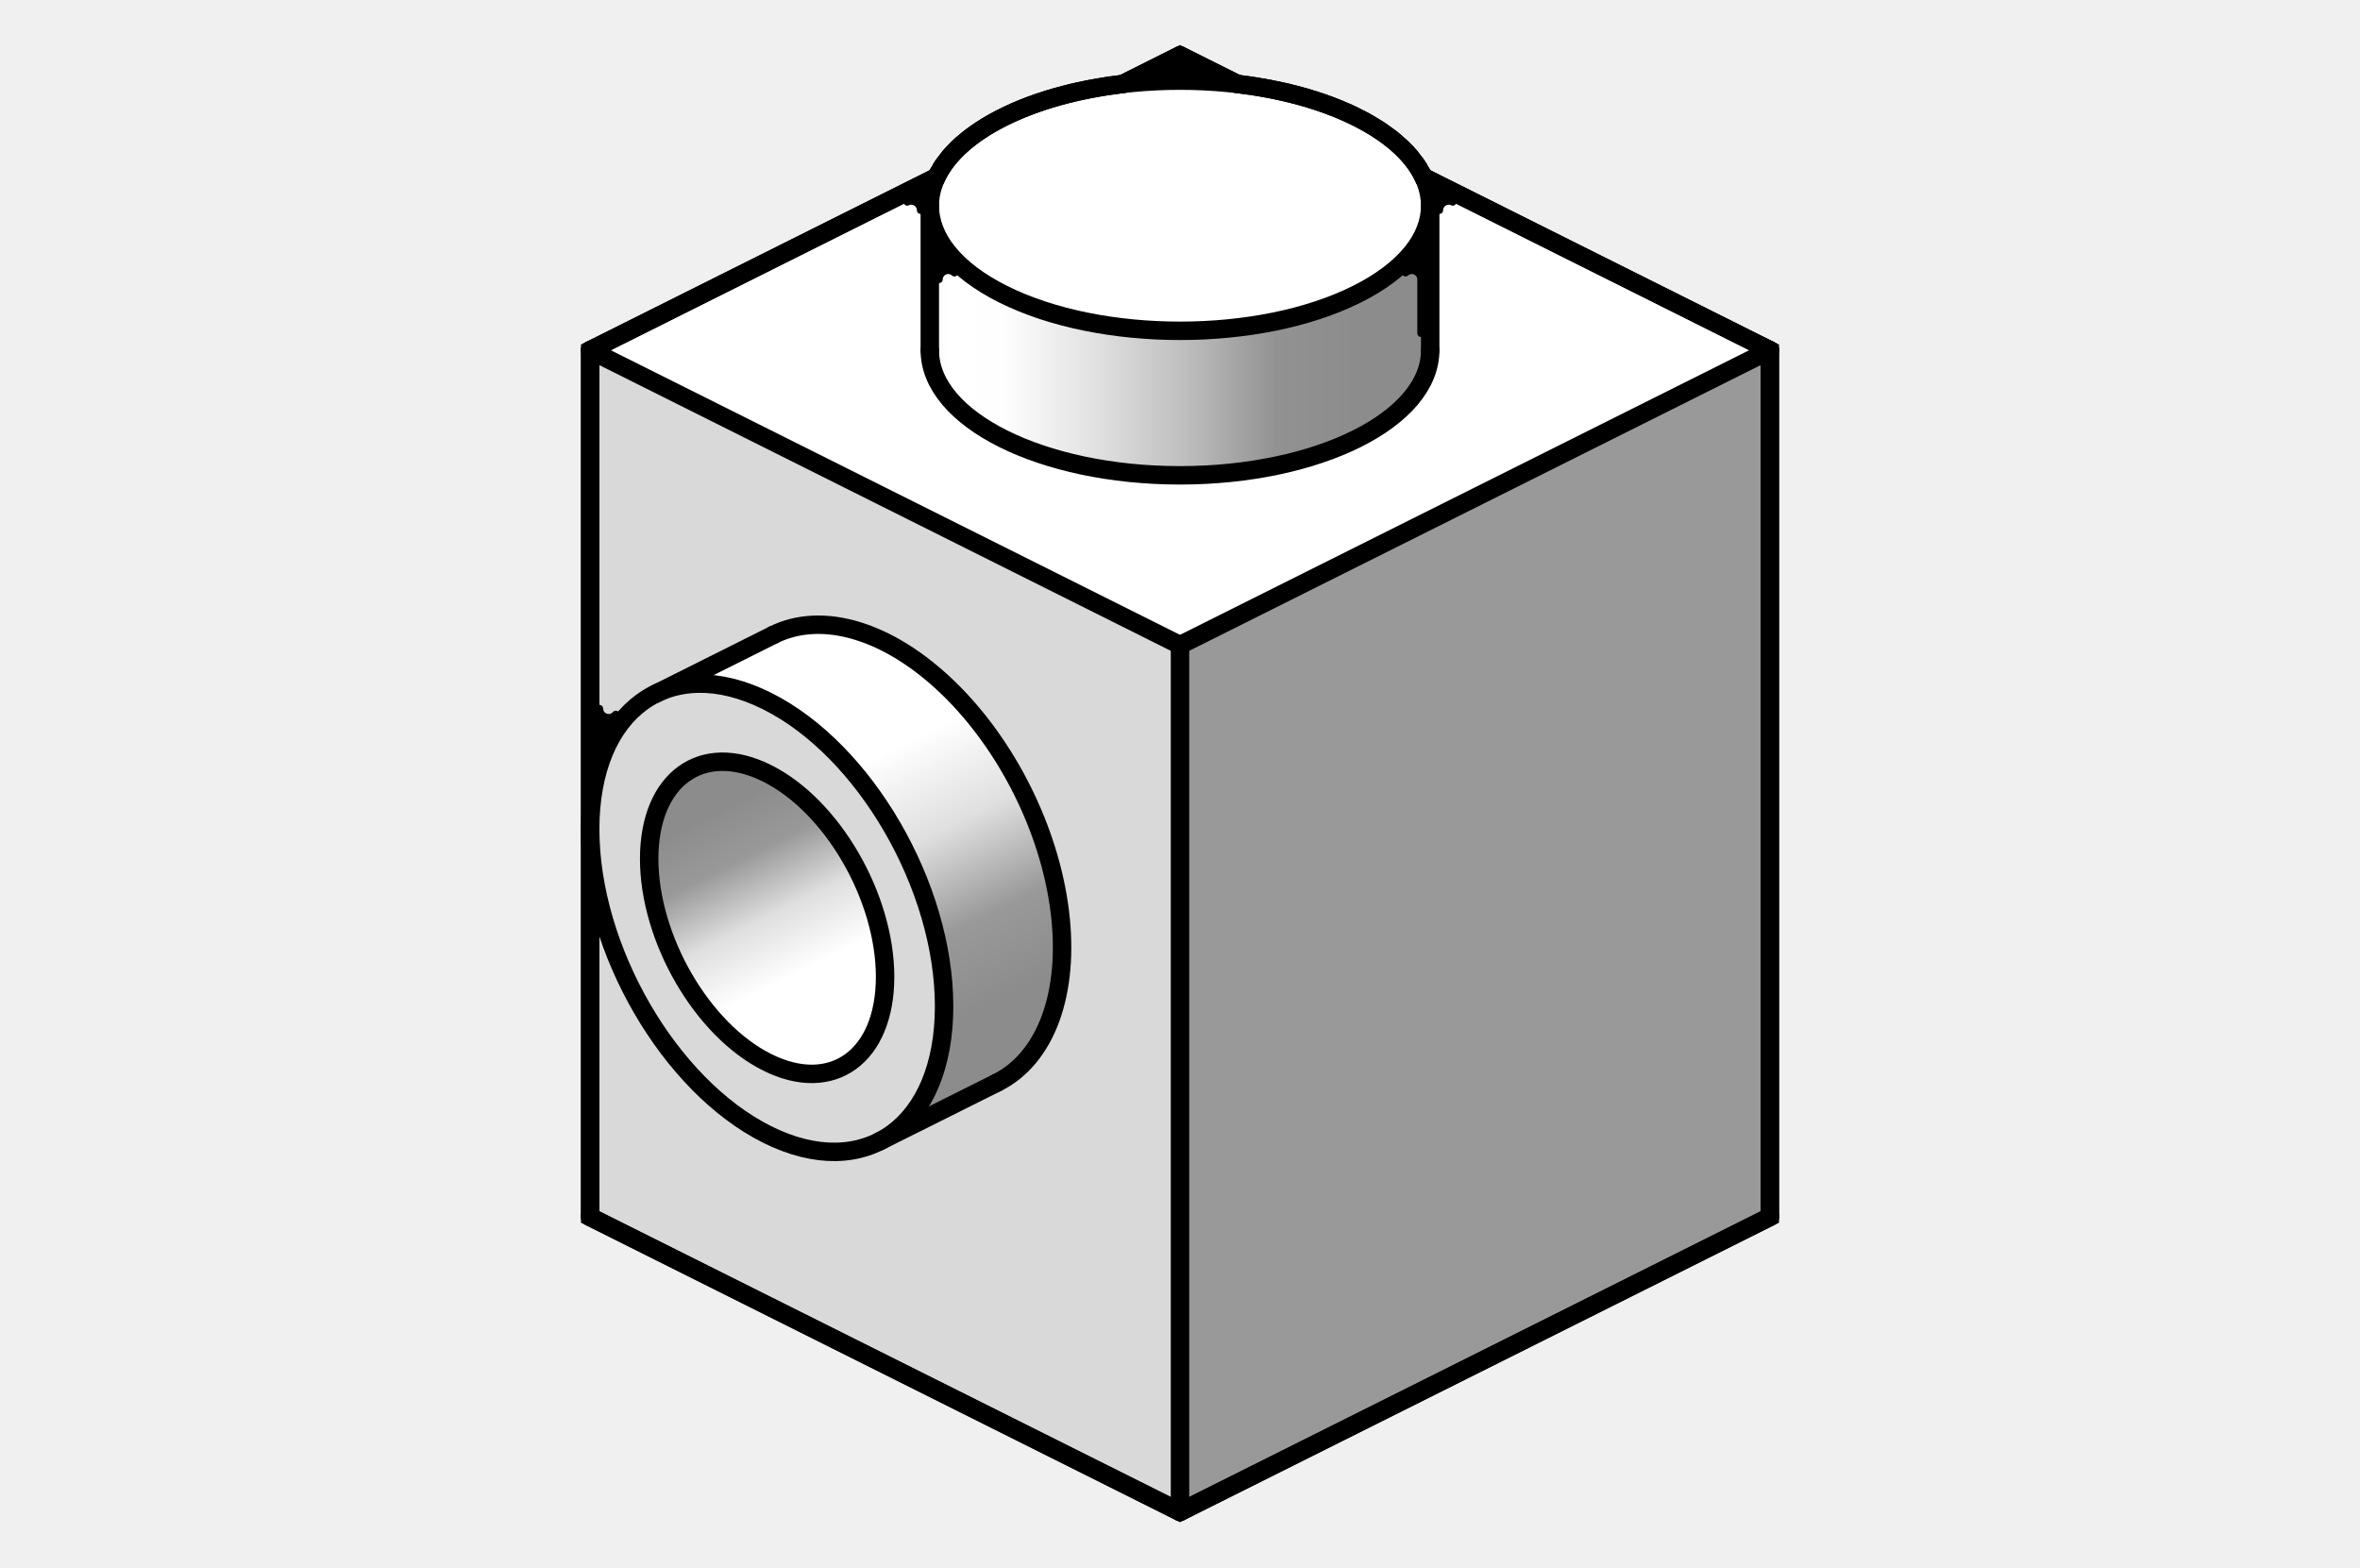
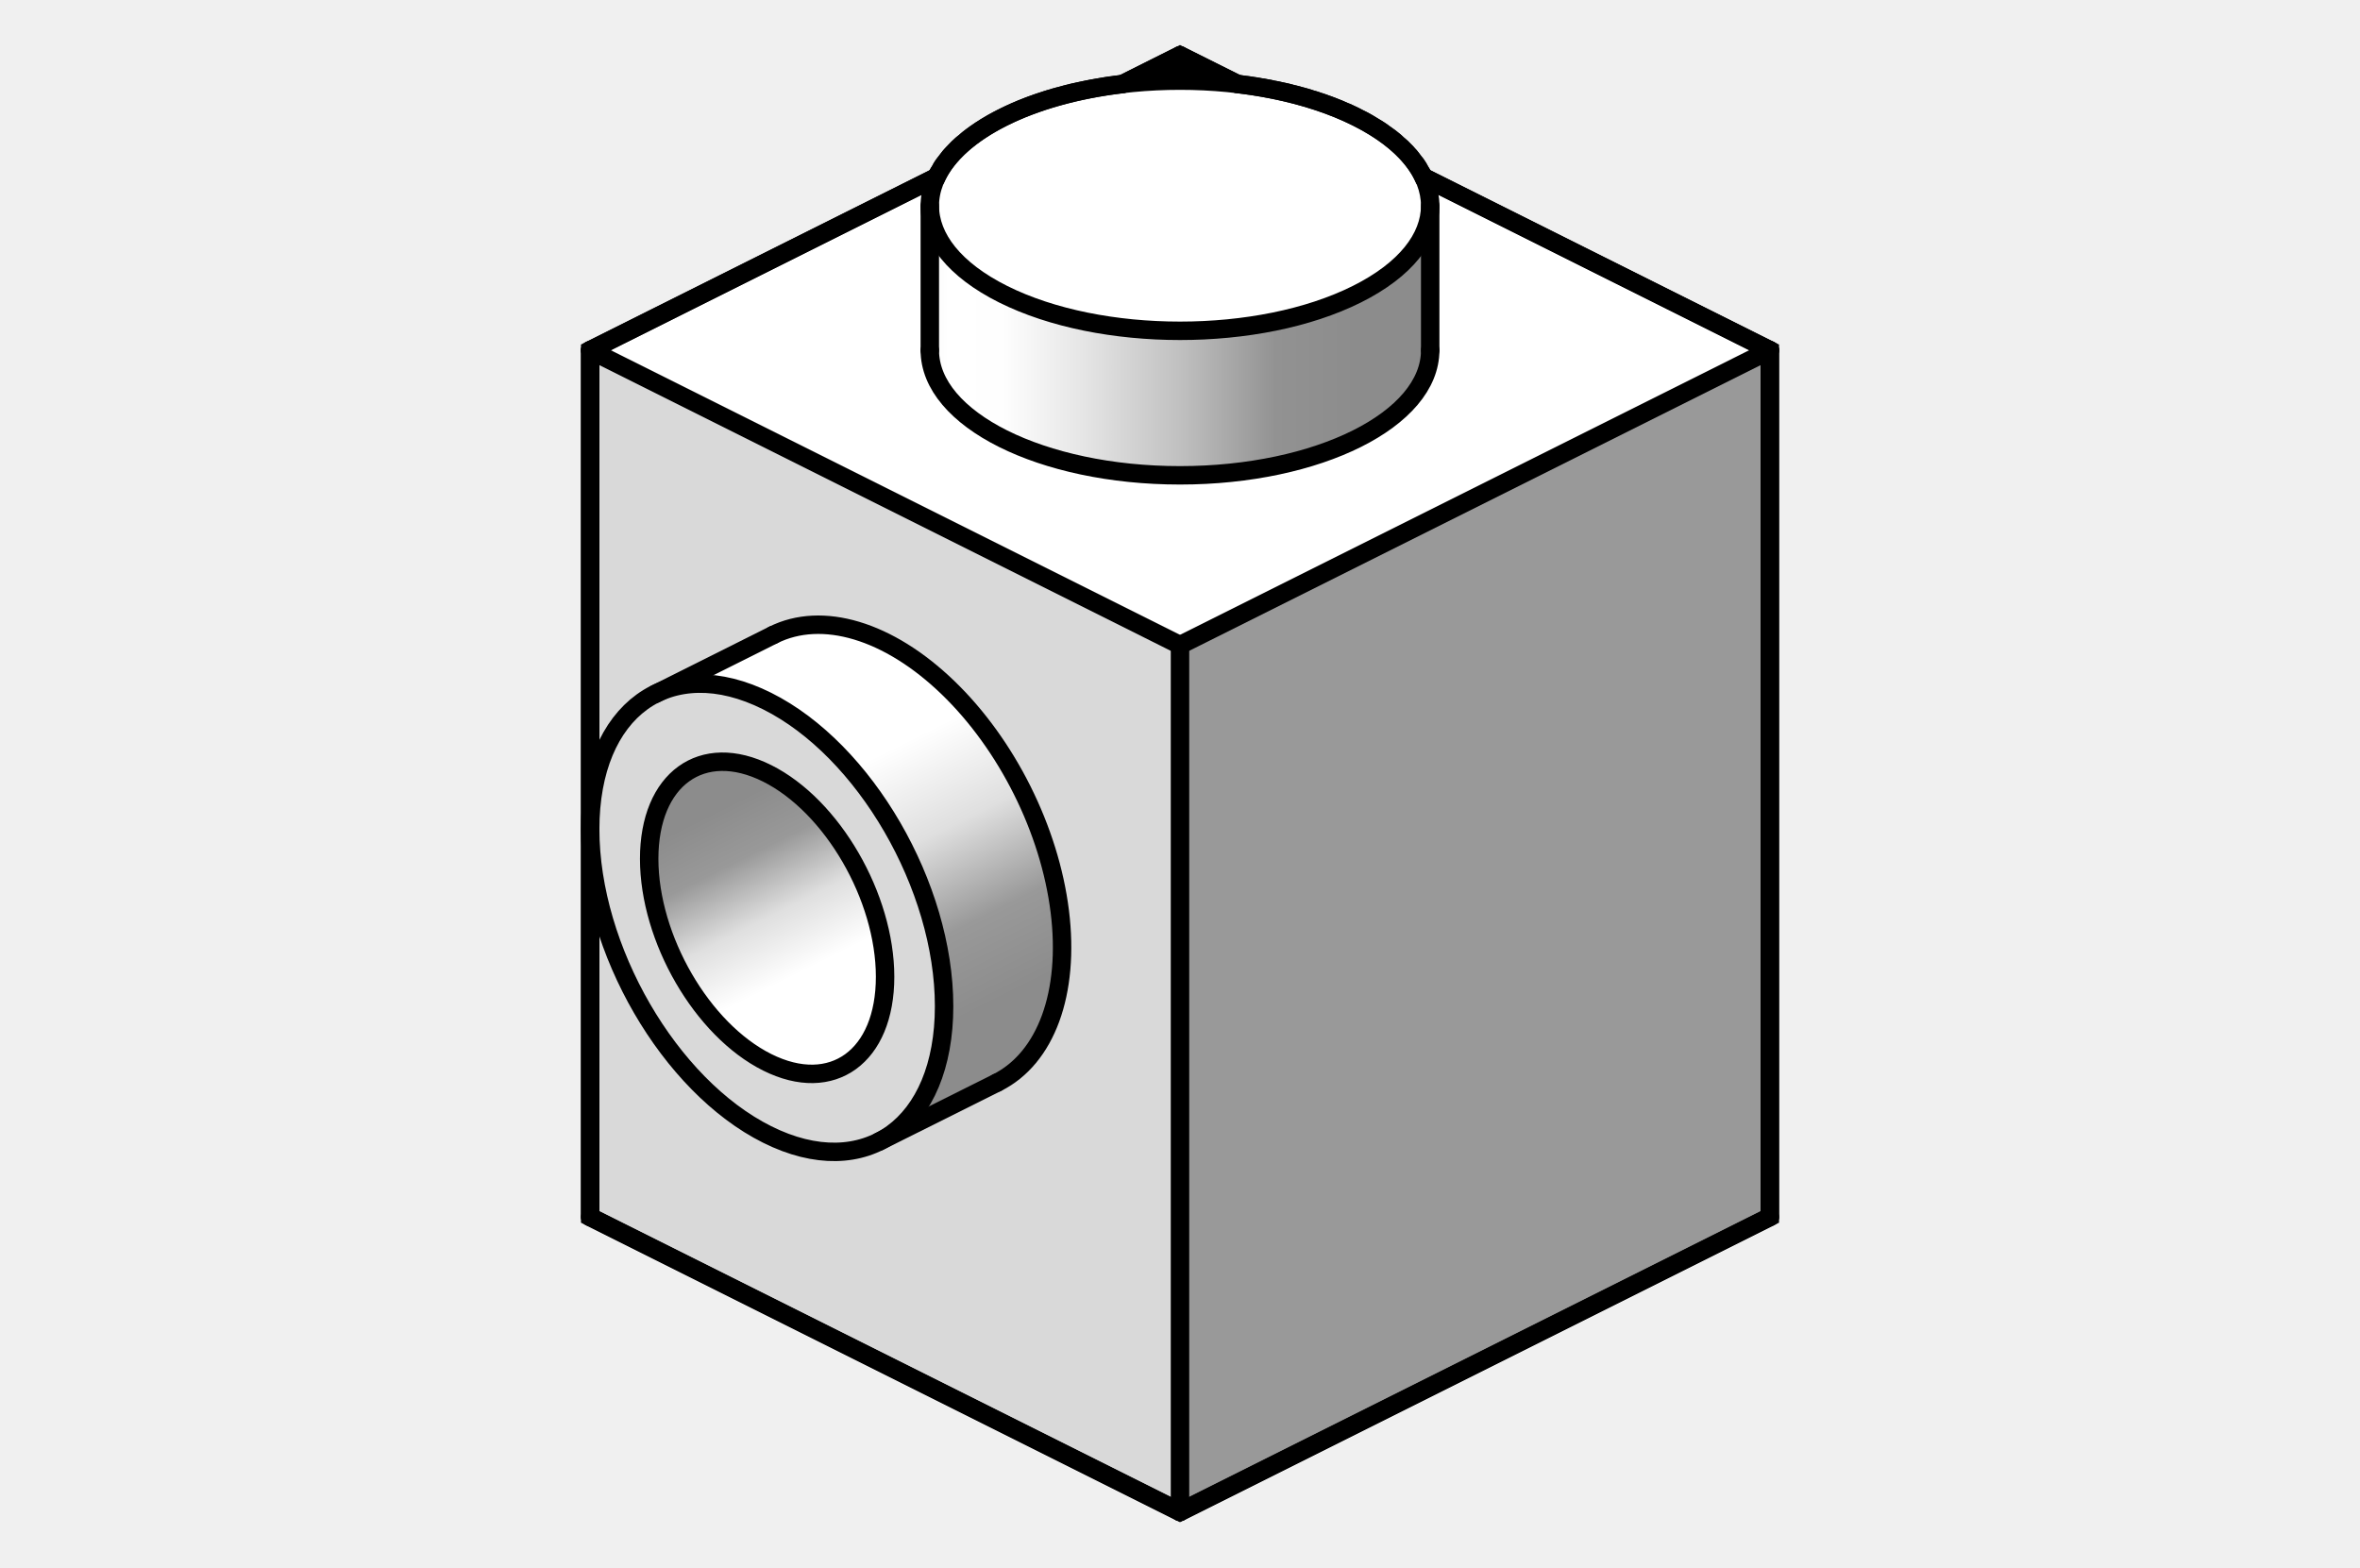
<svg xmlns="http://www.w3.org/2000/svg" viewBox="0 0 256 170" preserveAspectRatio="xMidYMid meet">
  <defs>
    <linearGradient id="g3" gradientUnits="userSpaceOnUse" x1="104.10" y1="109.34" x2="87.92" y2="76.97">
      <stop offset="-0.0%" stop-color="#ffffff" />
      <stop offset="3.8%" stop-color="#ffffff" />
      <stop offset="14.6%" stop-color="#ffffff" />
      <stop offset="30.9%" stop-color="#ffffff" />
      <stop offset="50.0%" stop-color="#dfdfdf" />
      <stop offset="69.1%" stop-color="#999999" />
      <stop offset="85.4%" stop-color="#8c8c8c" />
      <stop offset="96.2%" stop-color="#8c8c8c" />
      <stop offset="100.0%" stop-color="#8c8c8c" />
    </linearGradient>
    <linearGradient id="g5" gradientUnits="userSpaceOnUse" x1="77.48" y1="72.08" x2="101.75" y2="120.63">
      <stop offset="0.0%" stop-color="#ffffff" />
      <stop offset="3.8%" stop-color="#ffffff" />
      <stop offset="14.6%" stop-color="#ffffff" />
      <stop offset="30.9%" stop-color="#ffffff" />
      <stop offset="50.0%" stop-color="#dfdfdf" />
      <stop offset="69.1%" stop-color="#999999" />
      <stop offset="85.4%" stop-color="#8c8c8c" />
      <stop offset="96.2%" stop-color="#8c8c8c" />
      <stop offset="100.0%" stop-color="#8c8c8c" />
    </linearGradient>
    <linearGradient id="g6" gradientUnits="userSpaceOnUse" x1="100.86" y1="30.15" x2="155.14" y2="30.15">
      <stop offset="0.0%" stop-color="#f9f9f9" />
      <stop offset="3.8%" stop-color="#ffffff" />
      <stop offset="14.6%" stop-color="#fefefe" />
      <stop offset="30.9%" stop-color="#e5e5e5" />
      <stop offset="50.0%" stop-color="#c0c0c0" />
      <stop offset="69.1%" stop-color="#929292" />
      <stop offset="85.4%" stop-color="#8c8c8c" />
      <stop offset="96.2%" stop-color="#8c8c8c" />
      <stop offset="100.0%" stop-color="#8c8c8c" />
    </linearGradient>
  </defs>
  <g stroke-linejoin="round">
    <path d="M 64.02 132.01 L 128.00 164.00 L 128.00 69.98 L 64.02 37.99 L 64.02 89.96 L 64.02 132.01 Z M 71.08 75.28 L 76.82 72.41 L 76.92 72.36 L 77.27 72.19 L 77.95 71.84 L 79.04 71.30 L 80.54 70.55 L 82.37 69.63 L 83.87 68.88 A 27.14 16.62 -116.57 0 1 110.44 84.88 A 27.14 16.62 -116.57 0 1 108.67 117.16 A 27.14 16.62 -116.57 0 1 107.70 117.66 L 105.91 118.56 L 104.47 119.28 L 103.51 119.76 L 103.00 120.01 L 102.85 120.08 L 95.36 123.83 A 27.14 16.62 -116.57 0 1 68.85 107.96 A 27.14 16.62 -116.57 0 1 70.29 75.74 A 27.14 16.62 -116.57 0 1 71.08 75.28 Z" fill="#d9d9d9" fill-rule="evenodd" stroke="#d9d9d9" stroke-width="0.8" />
    <path d="M 191.98 37.99 L 128.00 69.98 L 128.00 164.00 L 191.98 132.01 L 191.98 37.99 Z" fill="#999999" fill-rule="evenodd" stroke="#999999" stroke-width="0.8" />
    <path d="M 134.22 9.11 L 128.00 6.00 L 121.76 9.12 A 27.14 13.57 180.00 0 1 134.22 9.11 Z M 100.86 37.99 L 100.86 22.32 A 27.14 13.57 180.00 0 1 101.59 19.20 L 64.02 37.99 L 128.00 69.98 L 191.98 37.99 L 154.41 19.21 A 27.14 13.57 180.00 0 1 155.14 22.32 L 155.14 37.99 A 27.14 13.57 180.00 0 1 128.00 51.55 A 27.14 13.57 180.00 0 1 100.86 37.99 Z" fill="#ffffff" fill-rule="evenodd" stroke="#ffffff" stroke-width="0.8" />
    <path d="M 76.82 82.79 L 76.82 82.79 A 18.10 11.08 -116.57 0 0 71.78 100.84 A 18.10 11.08 -116.57 0 0 88.90 116.43 A 18.10 11.08 -116.57 0 0 94.99 99.32 A 18.10 11.08 -116.57 0 0 78.96 82.66 A 18.10 11.08 -116.57 0 0 76.82 82.79 Z" fill="url(#g3)" fill-rule="evenodd" stroke="url(#g3)" stroke-width="0.8" />
    <path d="M 102.07 104.69 A 27.14 16.62 -116.57 0 0 80.59 74.97 A 27.14 16.62 -116.57 0 0 64.05 91.14 A 27.14 16.62 -116.57 0 0 82.74 122.82 A 27.14 16.62 -116.57 0 0 102.32 111.27 A 27.14 16.62 -116.57 0 0 102.07 104.69 Z M 95.76 108.93 A 18.10 11.08 -116.57 0 1 81.63 114.31 A 18.10 11.08 -116.57 0 1 70.44 92.39 A 18.10 11.08 -116.57 0 1 82.90 83.73 A 18.10 11.08 -116.57 0 1 95.95 104.36 A 18.10 11.08 -116.57 0 1 95.76 108.93 Z" fill="#d9d9d9" fill-rule="evenodd" stroke="#d9d9d9" stroke-width="0.8" />
    <path d="M 95.36 123.83 L 108.15 117.44 A 27.14 16.62 -116.57 0 0 111.30 86.60 A 27.14 16.62 -116.57 0 0 84.86 68.47 A 27.14 16.62 -116.57 0 0 83.87 68.88 L 71.08 75.28 A 27.14 16.62 -116.57 0 1 97.58 91.15 A 27.14 16.62 -116.57 0 1 96.51 123.16 A 27.14 16.62 -116.57 0 1 95.36 123.83 Z" fill="url(#g5)" fill-rule="evenodd" stroke="url(#g5)" stroke-width="0.8" />
    <path d="M 155.14 37.99 L 155.14 22.32 A 27.14 13.57 180.00 0 1 128.34 35.89 A 27.14 13.57 180.00 0 1 100.94 23.41 A 27.14 13.57 180.00 0 1 100.86 22.32 L 100.86 37.99 A 27.14 13.57 180.00 0 0 126.91 51.55 A 27.14 13.57 180.00 0 0 155.06 39.08 A 27.14 13.57 180.00 0 0 155.14 37.99 Z" fill="url(#g6)" fill-rule="evenodd" stroke="url(#g6)" stroke-width="0.8" />
    <path d="M 115.32 34.32 A 27.14 13.57 180.00 0 0 150.98 29.54 A 27.14 13.57 180.00 0 0 144.12 11.40 A 27.14 13.57 180.00 0 0 107.43 13.46 A 27.14 13.57 180.00 0 0 108.81 31.91 A 27.14 13.57 180.00 0 0 115.32 34.32 Z" fill="#ffffff" fill-rule="evenodd" stroke="#ffffff" stroke-width="0.8" />
    <path d="M 126.71 7.76 L 127.03 7.75 L 127.04 7.75 L 127.51 7.75 L 127.52 7.75 L 128.00 7.75 L 128.00 7.75 L 128.48 7.75 L 128.49 7.75 L 128.96 7.75 L 128.97 7.75 L 129.29 7.76 L 128.00 7.12 L 126.71 7.76 Z" fill="#000000" fill-rule="evenodd" stroke="#000000" stroke-width="0.8" />
-     <path d="M 65.93 77.85 L 65.83 77.83 L 65.73 77.81 L 65.64 77.78 L 65.55 77.73 L 65.47 77.68 L 65.39 77.62 L 65.32 77.56 L 65.25 77.49 L 65.19 77.41 L 65.14 77.32 L 65.10 77.23 L 65.07 77.14 L 65.04 77.05 L 65.03 76.95 L 65.02 76.86 L 65.02 80.28 L 65.07 80.19 L 65.08 80.17 L 65.23 79.88 L 65.24 79.86 L 65.39 79.57 L 65.40 79.55 L 65.56 79.27 L 65.57 79.25 L 65.74 78.98 L 65.75 78.96 L 65.92 78.69 L 65.93 78.67 L 66.11 78.41 L 66.12 78.39 L 66.30 78.13 L 66.32 78.11 L 66.50 77.86 L 66.52 77.84 L 66.71 77.60 L 66.72 77.58 L 66.80 77.49 L 66.73 77.56 L 66.66 77.63 L 66.58 77.68 L 66.50 77.73 L 66.41 77.78 L 66.31 77.81 L 66.22 77.83 L 66.12 77.85 L 66.02 77.85 L 65.93 77.85 Z" fill="#000000" fill-rule="evenodd" stroke="#000000" stroke-width="0.8" />
-     <path d="M 99.34 21.93 L 99.42 21.98 L 99.50 22.04 L 99.57 22.11 L 99.64 22.18 L 99.69 22.26 L 99.74 22.34 L 99.78 22.43 L 99.82 22.52 L 99.84 22.61 L 99.85 22.71 L 99.86 22.81 L 99.86 22.32 L 99.86 22.31 L 99.86 22.30 L 99.86 22.06 L 99.86 22.03 L 99.88 21.79 L 99.88 21.76 L 99.90 21.52 L 99.90 21.48 L 99.93 21.25 L 99.94 21.21 L 99.95 21.14 L 98.41 21.91 L 98.50 21.87 L 98.59 21.84 L 98.69 21.82 L 98.78 21.81 L 98.88 21.81 L 98.97 21.81 L 99.07 21.83 L 99.16 21.86 L 99.25 21.89 L 99.34 21.93 Z" fill="#000000" fill-rule="evenodd" stroke="#000000" stroke-width="0.8" />
-     <path d="M 102.37 29.45 L 102.46 29.41 L 102.55 29.37 L 102.64 29.35 L 102.73 29.33 L 102.83 29.32 L 102.93 29.33 L 103.02 29.34 L 103.12 29.36 L 103.21 29.39 L 103.30 29.43 L 103.38 29.47 L 103.46 29.53 L 103.53 29.59 L 103.36 29.42 L 103.34 29.41 L 103.12 29.20 L 103.11 29.18 L 102.90 28.97 L 102.88 28.96 L 102.68 28.74 L 102.66 28.73 L 102.47 28.51 L 102.45 28.49 L 102.26 28.28 L 102.25 28.26 L 102.06 28.04 L 102.05 28.02 L 101.88 27.80 L 101.86 27.78 L 101.86 27.78 L 101.86 30.31 L 101.86 30.23 L 101.88 30.13 L 101.90 30.04 L 101.93 29.95 L 101.97 29.86 L 102.02 29.78 L 102.08 29.70 L 102.14 29.63 L 102.21 29.56 L 102.29 29.50 L 102.37 29.45 Z" fill="#000000" fill-rule="evenodd" stroke="#000000" stroke-width="0.8" />
-     <path d="M 128.48 7.75 L 128.49 7.75 L 128.96 7.75 L 128.97 7.75 L 129.29 7.76 L 128.00 7.12 L 126.71 7.76 L 127.03 7.75 L 127.04 7.75 L 127.51 7.75 L 127.52 7.75 L 128.00 7.75 L 128.00 7.75 L 128.48 7.75 Z" fill="#000000" fill-rule="evenodd" stroke="#000000" stroke-width="0.8" />
-     <path d="M 156.58 21.98 L 156.66 21.93 L 156.75 21.89 L 156.84 21.86 L 156.93 21.83 L 157.03 21.81 L 157.12 21.81 L 157.22 21.81 L 157.31 21.82 L 157.41 21.84 L 157.50 21.87 L 157.59 21.91 L 156.05 21.14 L 156.06 21.21 L 156.07 21.25 L 156.10 21.48 L 156.10 21.52 L 156.12 21.76 L 156.12 21.79 L 156.14 22.03 L 156.14 22.06 L 156.14 22.30 L 156.14 22.31 L 156.14 22.32 L 156.14 22.81 L 156.15 22.71 L 156.16 22.61 L 156.18 22.52 L 156.22 22.43 L 156.26 22.34 L 156.31 22.26 L 156.36 22.18 L 156.43 22.11 L 156.50 22.04 L 156.58 21.98 Z" fill="#000000" fill-rule="evenodd" stroke="#000000" stroke-width="0.8" />
-     <path d="M 153.36 29.35 L 153.45 29.37 L 153.54 29.41 L 153.63 29.45 L 153.71 29.50 L 153.79 29.56 L 153.86 29.63 L 153.92 29.70 L 153.98 29.78 L 154.03 29.86 L 154.07 29.95 L 154.10 30.04 L 154.12 30.13 L 154.14 30.23 L 154.14 30.32 L 154.14 36.15 L 154.14 27.78 L 154.14 27.78 L 154.12 27.80 L 153.95 28.02 L 153.94 28.04 L 153.75 28.26 L 153.74 28.28 L 153.55 28.49 L 153.53 28.51 L 153.34 28.73 L 153.32 28.74 L 153.12 28.96 L 153.10 28.97 L 152.89 29.18 L 152.88 29.20 L 152.66 29.41 L 152.64 29.42 L 152.46 29.59 L 152.54 29.53 L 152.62 29.47 L 152.70 29.43 L 152.79 29.39 L 152.88 29.36 L 152.98 29.34 L 153.07 29.33 L 153.17 29.32 L 153.26 29.33 L 153.36 29.35 Z" fill="#000000" fill-rule="evenodd" stroke="#000000" stroke-width="0.8" />
  </g>
  <defs>
    <clipPath id="sclip">
      <path d="M 100.83 18.47 L 63.02 37.37 L 63.02 132.63 L 128.00 165.12 L 192.98 132.63 L 192.98 37.37 L 155.16 18.46 L 154.89 18.01 L 154.67 17.61 L 154.62 17.54 L 154.58 17.46 L 154.50 17.35 L 154.44 17.26 L 154.22 16.99 L 154.05 16.77 L 153.78 16.41 L 153.76 16.38 L 153.74 16.35 L 153.49 16.09 L 153.33 15.90 L 153.09 15.66 L 152.80 15.37 L 152.78 15.33 L 152.72 15.28 L 152.71 15.27 L 152.67 15.24 L 152.60 15.18 L 152.25 14.88 L 151.98 14.62 L 151.79 14.47 L 151.56 14.28 L 151.51 14.24 L 151.46 14.20 L 151.03 13.89 L 150.69 13.65 L 150.40 13.43 L 150.33 13.38 L 150.25 13.33 L 150.14 13.26 L 150.05 13.20 L 149.50 12.87 L 148.81 12.45 L 148.70 12.39 L 148.61 12.34 L 148.56 12.31 L 148.48 12.26 L 147.91 11.98 L 147.24 11.63 L 146.97 11.51 L 146.76 11.41 L 146.70 11.38 L 146.63 11.34 L 146.22 11.18 L 145.54 10.88 L 145.22 10.76 L 144.92 10.63 L 144.66 10.54 L 144.47 10.46 L 144.16 10.36 L 143.75 10.20 L 143.32 10.07 L 142.96 9.94 L 142.50 9.81 L 142.15 9.69 L 142.00 9.65 L 141.85 9.60 L 141.35 9.47 L 140.89 9.34 L 140.39 9.22 L 139.87 9.08 L 139.78 9.06 L 139.70 9.04 L 139.26 8.95 L 139.25 8.95 L 138.73 8.83 L 138.28 8.75 L 137.81 8.64 L 137.44 8.58 L 137.14 8.52 L 136.83 8.48 L 136.49 8.41 L 136.10 8.36 L 135.70 8.29 L 134.97 8.20 L 134.51 8.13 L 128.00 4.88 L 121.47 8.15 L 121.42 8.15 L 120.84 8.22 L 120.60 8.26 L 120.31 8.29 L 120.20 8.31 L 120.08 8.32 L 119.33 8.45 L 118.41 8.61 L 118.22 8.64 L 118.18 8.65 L 118.17 8.65 L 118.00 8.69 L 117.82 8.72 L 117.12 8.87 L 116.13 9.08 L 115.90 9.14 L 115.81 9.17 L 115.68 9.19 L 115.66 9.20 L 115.64 9.20 L 114.96 9.39 L 114.15 9.60 L 113.85 9.70 L 113.55 9.78 L 113.40 9.83 L 113.26 9.87 L 112.86 10.01 L 112.25 10.20 L 111.89 10.34 L 111.56 10.45 L 111.25 10.57 L 110.98 10.67 L 110.75 10.77 L 110.45 10.88 L 110.06 11.05 L 109.68 11.21 L 109.27 11.40 L 109.16 11.45 L 108.87 11.58 L 108.82 11.60 L 108.76 11.63 L 108.34 11.85 L 107.94 12.04 L 107.58 12.24 L 107.19 12.45 L 107.05 12.53 L 106.92 12.60 L 106.67 12.76 L 106.33 12.96 L 106.06 13.14 L 105.75 13.33 L 105.43 13.56 L 105.18 13.72 L 105.05 13.83 L 104.87 13.95 L 104.67 14.11 L 104.44 14.28 L 103.97 14.69 L 103.97 14.69 L 103.95 14.70 L 103.66 14.93 L 103.63 14.96 L 103.58 15.00 L 103.44 15.14 L 103.27 15.29 L 102.81 15.77 L 102.47 16.12 L 102.42 16.18 L 102.36 16.24 L 102.32 16.29 L 102.27 16.35 L 101.84 16.91 L 101.53 17.31 L 101.48 17.38 L 101.42 17.46 L 101.37 17.54 L 101.32 17.61 L 101.17 17.91 L 101.02 18.15 Z" clip-rule="evenodd" />
    </clipPath>
  </defs>
  <g stroke="black" fill="none" stroke-linecap="round" clip-path="url(#sclip)">
    <path d="M 134.22 9.11 L 128.00 6.00 L 121.76 9.12 A 27.14 13.57 180.00 0 0 101.59 19.20 L 64.02 37.99 L 64.02 132.01 L 128.00 164.00 L 191.98 132.01 L 191.98 37.99 L 154.41 19.21 A 27.14 13.57 180.00 0 0 134.22 9.11 Z" stroke-width="2.00" stroke-linejoin="miter" stroke-miterlimit="5" />
    <line x1="95.36" y1="123.83" x2="108.15" y2="117.44" stroke-width="2.00" />
    <line x1="71.08" y1="75.28" x2="83.87" y2="68.88" stroke-width="2.00" />
    <line x1="155.14" y1="22.32" x2="155.14" y2="37.99" stroke-width="2.00" />
    <line x1="100.86" y1="22.32" x2="100.86" y2="37.99" stroke-width="2.00" />
    <line x1="128.00" y1="6.00" x2="134.15" y2="9.07" stroke-width="2.00" />
    <line x1="154.54" y1="19.27" x2="191.98" y2="37.99" stroke-width="2.00" />
    <line x1="128.00" y1="69.98" x2="191.98" y2="37.99" stroke-width="2.00" />
    <line x1="64.02" y1="37.99" x2="128.00" y2="69.98" stroke-width="2.00" />
    <line x1="64.02" y1="37.99" x2="101.46" y2="19.27" stroke-width="2.00" />
    <line x1="121.85" y1="9.07" x2="128.00" y2="6.00" stroke-width="2.00" />
    <line x1="128.00" y1="164.00" x2="191.98" y2="132.01" stroke-width="2.00" />
    <line x1="64.02" y1="132.01" x2="128.00" y2="164.00" stroke-width="2.00" />
    <line x1="191.98" y1="37.99" x2="191.98" y2="132.01" stroke-width="2.00" />
    <line x1="64.02" y1="37.99" x2="64.02" y2="132.01" stroke-width="2.00" />
    <line x1="128.00" y1="69.98" x2="128.00" y2="164.00" stroke-width="2.00" />
    <path d="M 83.87 68.88 A 27.14 16.62 -116.57 0 1 102.82 74.58 A 27.14 16.62 -116.57 0 1 114.96 98.86 A 27.14 16.62 -116.57 0 1 108.15 117.44" stroke-width="2.00" />
    <path d="M 96.01 105.95 A 18.10 11.08 -116.57 0 1 83.22 115.23 A 18.10 11.08 -116.57 0 1 70.42 93.16 A 18.10 11.08 -116.57 0 1 83.22 83.89 A 18.10 11.08 -116.57 0 1 96.01 105.95" stroke-width="2.00" />
    <path d="M 102.41 109.15 A 27.14 16.62 -116.57 0 1 83.22 123.06 A 27.14 16.62 -116.57 0 1 64.02 89.96 A 27.14 16.62 -116.57 0 1 83.22 76.05 A 27.14 16.62 -116.57 0 1 102.41 109.15" stroke-width="2.00" />
    <path d="M 155.14 37.99 A 27.14 13.57 180.00 0 1 128.00 51.56 A 27.14 13.57 180.00 0 1 100.86 37.99" stroke-width="2.00" />
    <path d="M 108.81 31.91 A 27.14 13.57 180.00 0 0 147.19 31.91 A 27.14 13.57 180.00 0 0 147.19 12.72 A 27.14 13.57 180.00 0 0 108.81 12.72 A 27.14 13.57 180.00 0 0 108.81 31.91" stroke-width="2.00" />
  </g>
</svg>
